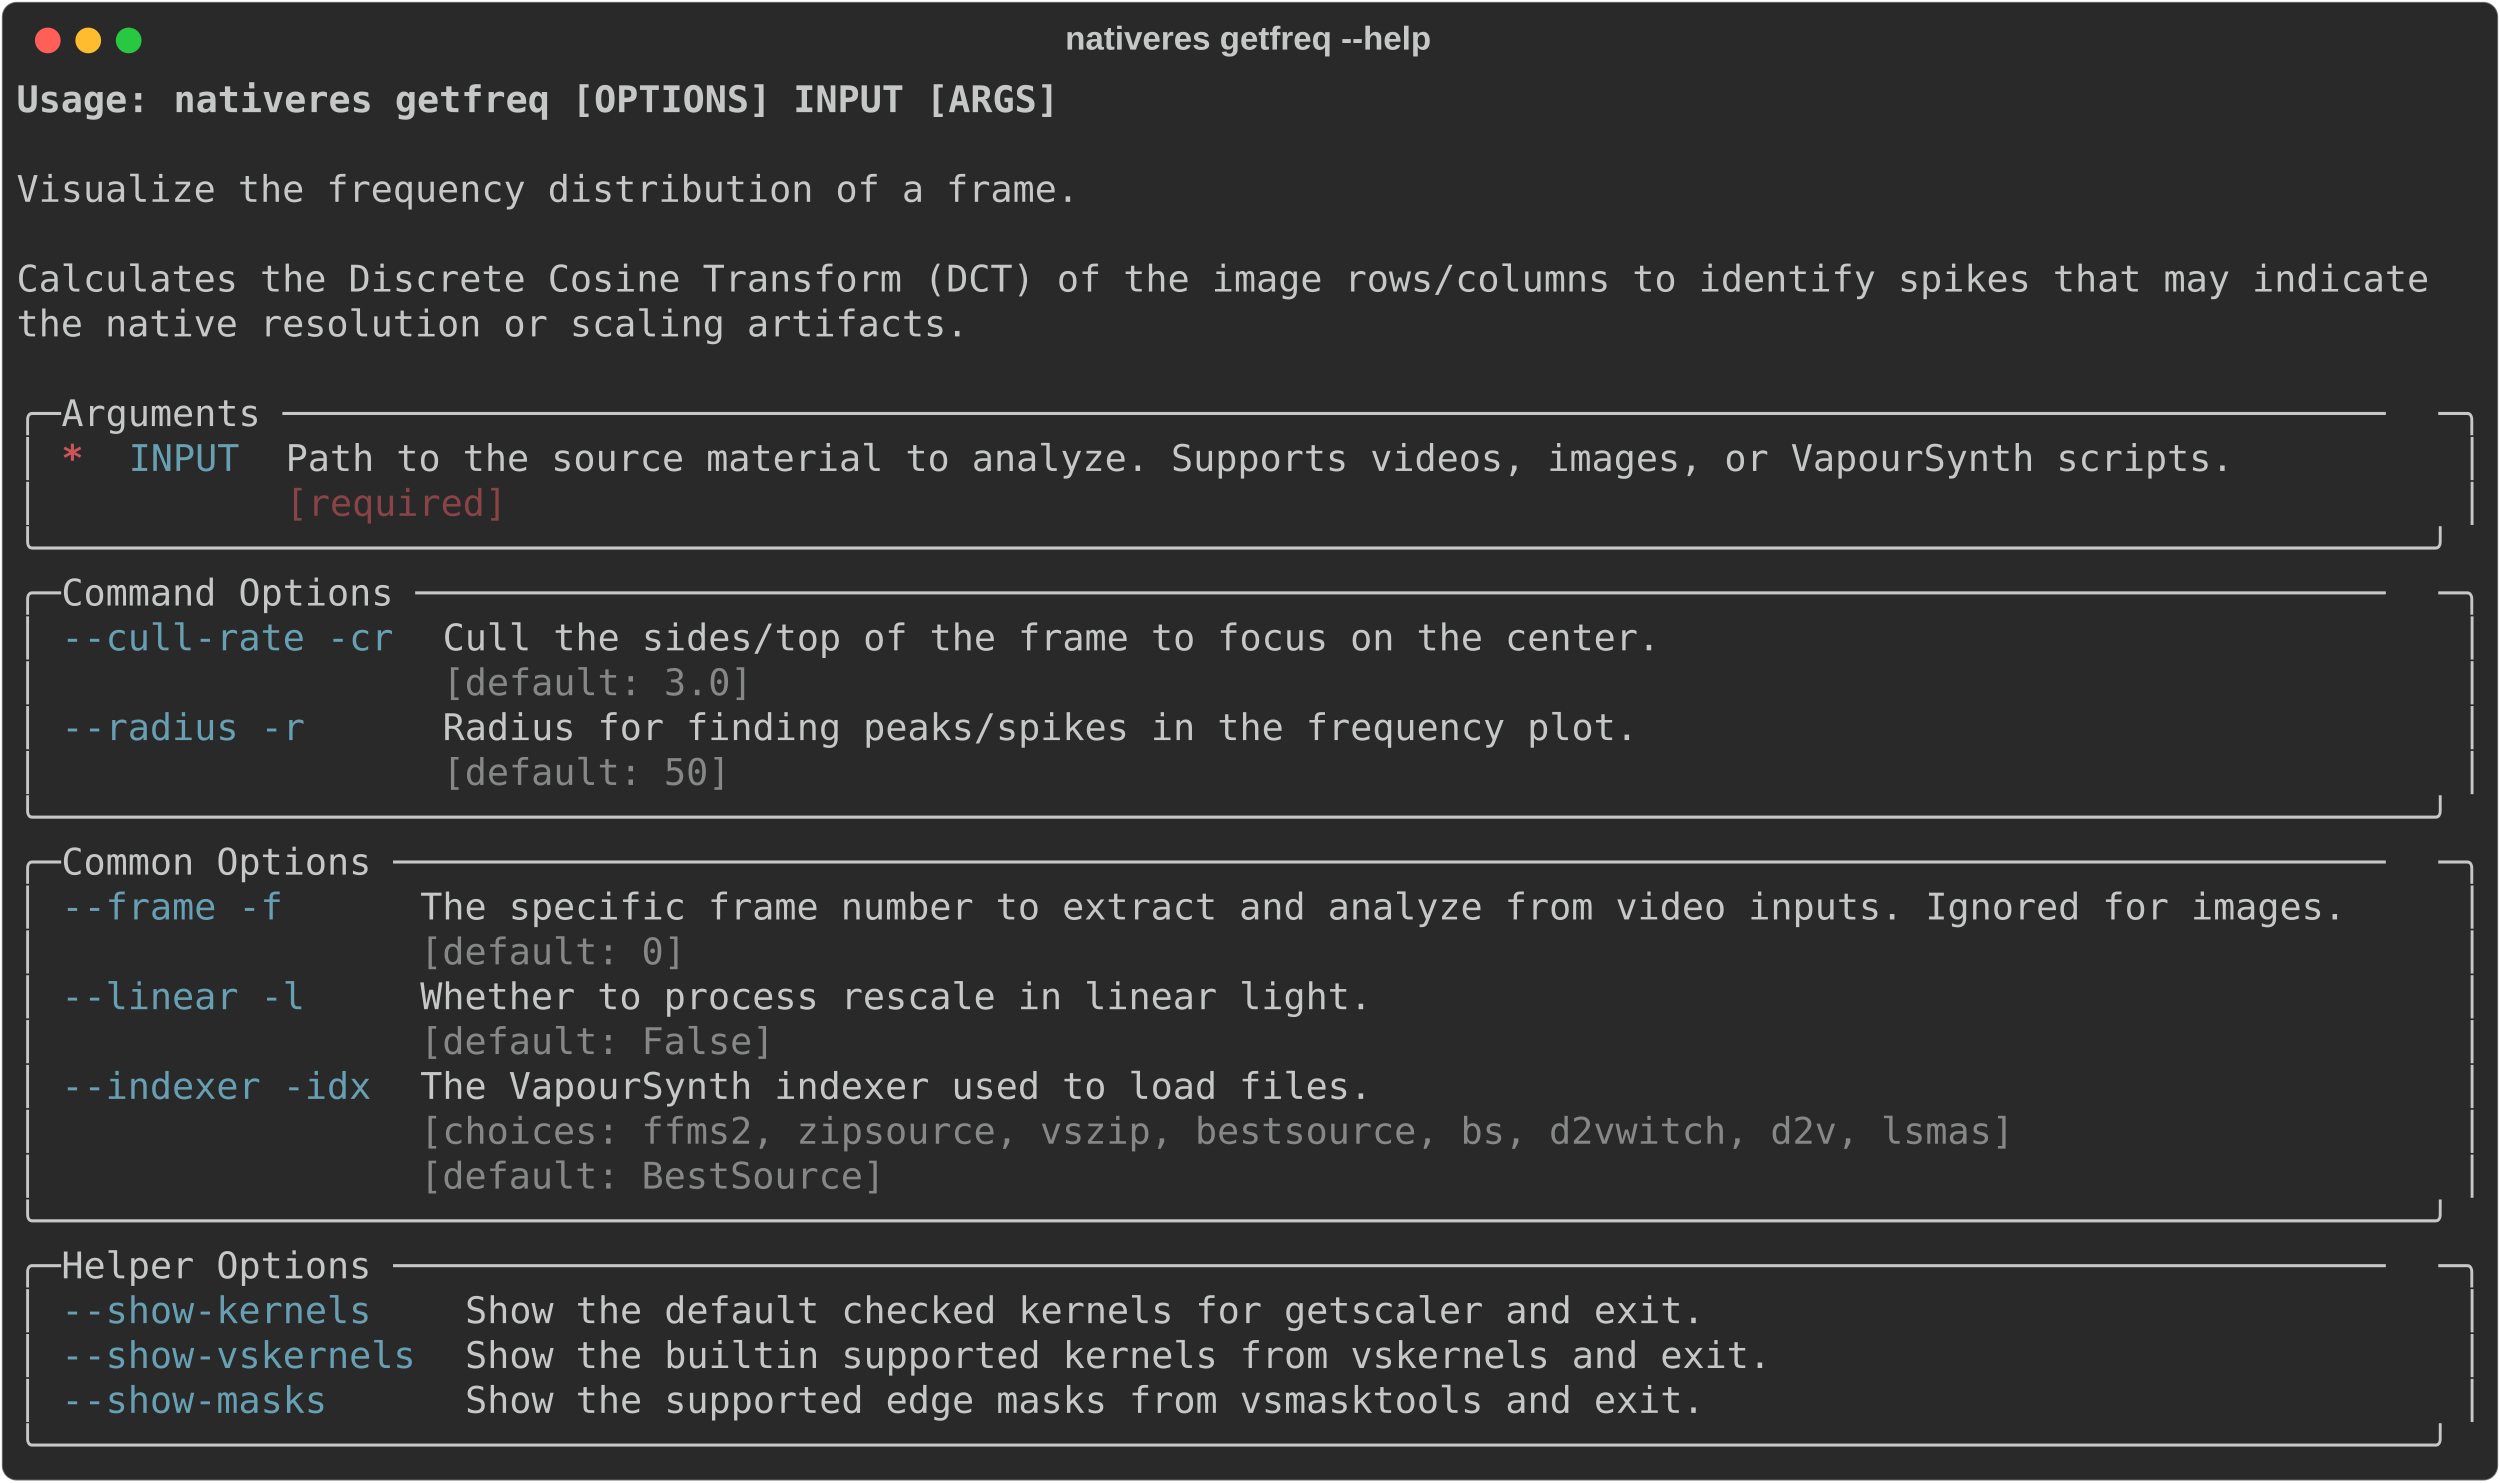
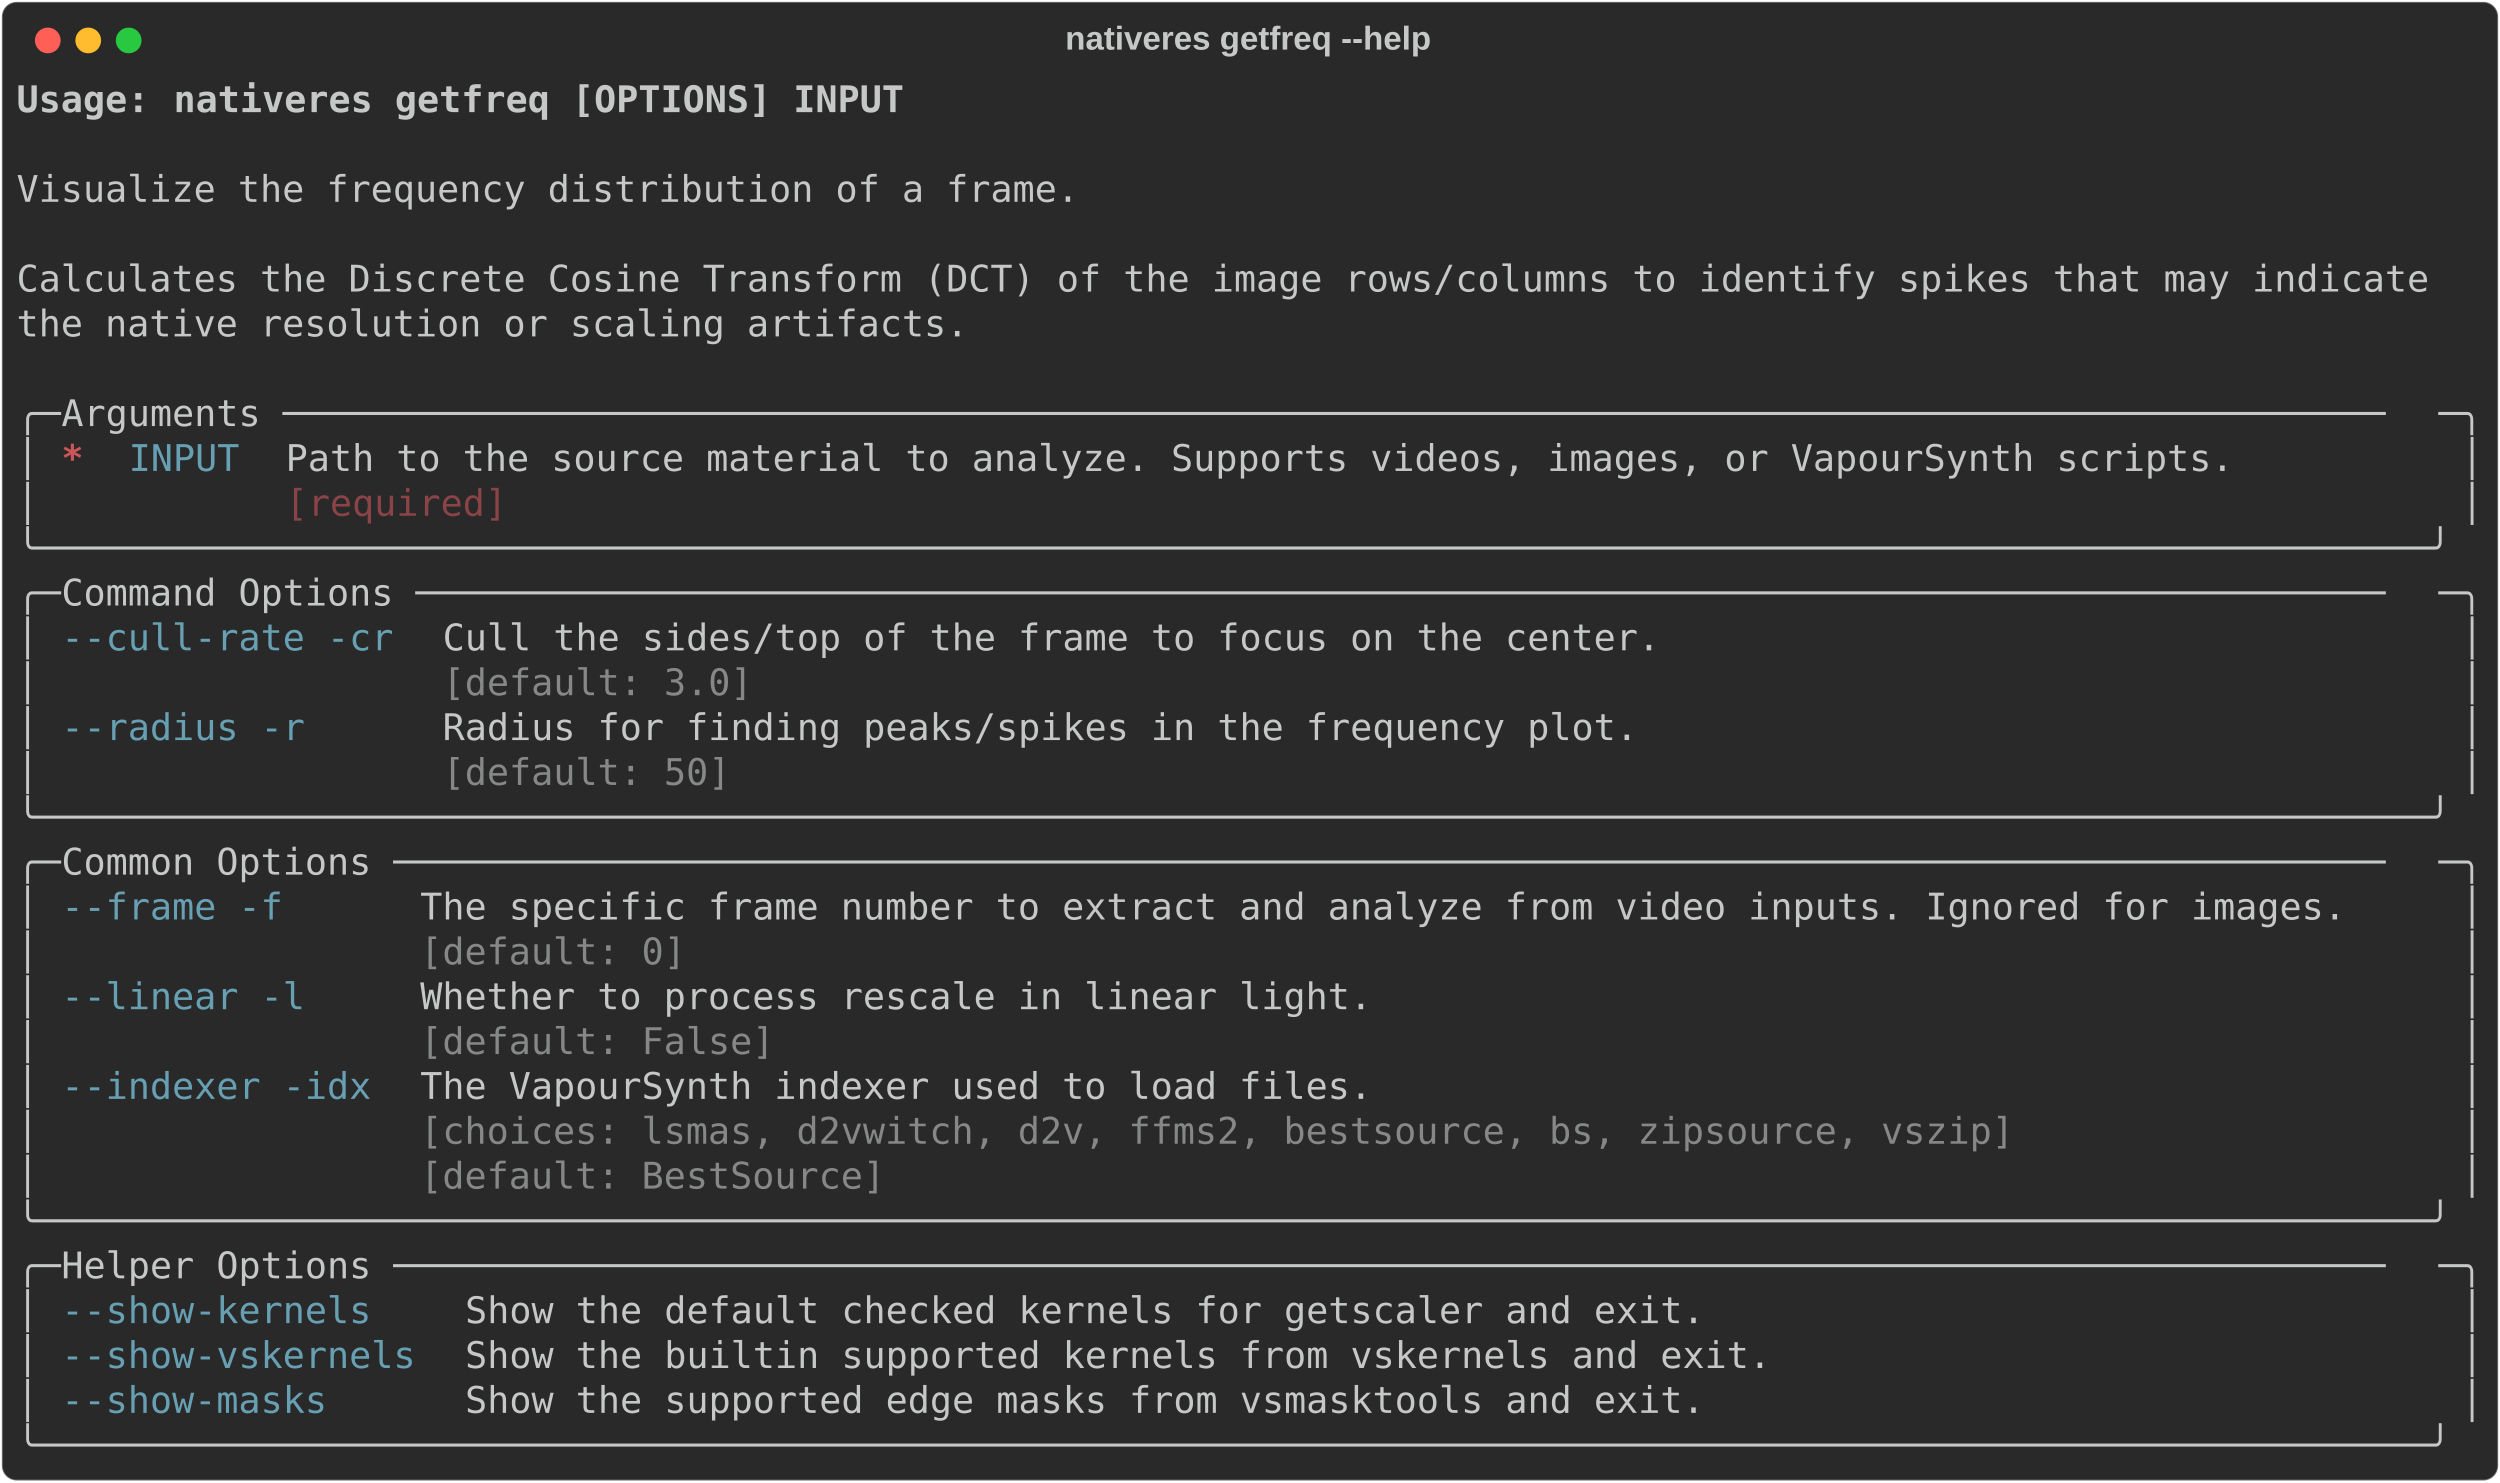
<svg xmlns="http://www.w3.org/2000/svg" class="rich-terminal" viewBox="0 0 1360 806.4">
  <style>
        @font-face {
            font-family: "Fira Code";
            src: local("FiraCode-Regular"),
                url("https://cdnjs.cloudflare.com/ajax/libs/firacode/6.2.0/woff2/FiraCode-Regular.woff2") format("woff2"),
                url("https://cdnjs.cloudflare.com/ajax/libs/firacode/6.2.0/woff/FiraCode-Regular.woff") format("woff");
            font-style: normal;
            font-weight: 400;
        }

        @font-face {
            font-family: "Fira Code";
            src: local("FiraCode-Bold"),
                url("https://cdnjs.cloudflare.com/ajax/libs/firacode/6.2.0/woff2/FiraCode-Bold.woff2") format("woff2"),
                url("https://cdnjs.cloudflare.com/ajax/libs/firacode/6.2.0/woff/FiraCode-Bold.woff") format("woff");
            font-style: bold;
            font-weight: 700;
        }

-         .terminal-2063212824-matrix {
+         .terminal-2526420755-matrix {
            font-family: Fira Code, monospace;
            font-size: 20px;
            line-height: 24.4px;
            font-variant-east-asian: full-width;
        }

-         .terminal-2063212824-title {
+         .terminal-2526420755-title {
            font-size: 18px;
            font-weight: bold;
            font-family: arial;
        }

-         .terminal-2063212824-r1 {
+         .terminal-2526420755-r1 {
            fill: #c5c8c6;
            font-weight: bold
        }

-         .terminal-2063212824-r2 {
+         .terminal-2526420755-r2 {
            fill: #c5c8c6
        }

-         .terminal-2063212824-r3 {
+         .terminal-2526420755-r3 {
            fill: #cc555a;
            font-weight: bold
        }

-         .terminal-2063212824-r4 {
+         .terminal-2526420755-r4 {
            fill: #68a0b3
        }

-         .terminal-2063212824-r5 {
+         .terminal-2526420755-r5 {
            fill: #8a4346
        }

-         .terminal-2063212824-r6 {
+         .terminal-2526420755-r6 {
            fill: #868887
        }
    </style>
  <defs>
-     <clipPath id="terminal-2063212824-clip-terminal">
+     <clipPath id="terminal-2526420755-clip-terminal">
      <rect x="0" y="0" width="1341.0" height="755.4" />
    </clipPath>
-     <clipPath id="terminal-2063212824-line-0">
+     <clipPath id="terminal-2526420755-line-0">
      <rect x="0" y="1.5" width="1342" height="24.65" />
    </clipPath>
-     <clipPath id="terminal-2063212824-line-1">
+     <clipPath id="terminal-2526420755-line-1">
      <rect x="0" y="25.9" width="1342" height="24.65" />
    </clipPath>
-     <clipPath id="terminal-2063212824-line-2">
+     <clipPath id="terminal-2526420755-line-2">
      <rect x="0" y="50.3" width="1342" height="24.65" />
    </clipPath>
-     <clipPath id="terminal-2063212824-line-3">
+     <clipPath id="terminal-2526420755-line-3">
      <rect x="0" y="74.7" width="1342" height="24.65" />
    </clipPath>
-     <clipPath id="terminal-2063212824-line-4">
+     <clipPath id="terminal-2526420755-line-4">
      <rect x="0" y="99.1" width="1342" height="24.65" />
    </clipPath>
-     <clipPath id="terminal-2063212824-line-5">
+     <clipPath id="terminal-2526420755-line-5">
      <rect x="0" y="123.5" width="1342" height="24.65" />
    </clipPath>
-     <clipPath id="terminal-2063212824-line-6">
+     <clipPath id="terminal-2526420755-line-6">
      <rect x="0" y="147.9" width="1342" height="24.65" />
    </clipPath>
-     <clipPath id="terminal-2063212824-line-7">
+     <clipPath id="terminal-2526420755-line-7">
      <rect x="0" y="172.3" width="1342" height="24.65" />
    </clipPath>
-     <clipPath id="terminal-2063212824-line-8">
+     <clipPath id="terminal-2526420755-line-8">
      <rect x="0" y="196.7" width="1342" height="24.65" />
    </clipPath>
-     <clipPath id="terminal-2063212824-line-9">
+     <clipPath id="terminal-2526420755-line-9">
      <rect x="0" y="221.1" width="1342" height="24.65" />
    </clipPath>
-     <clipPath id="terminal-2063212824-line-10">
+     <clipPath id="terminal-2526420755-line-10">
      <rect x="0" y="245.5" width="1342" height="24.65" />
    </clipPath>
-     <clipPath id="terminal-2063212824-line-11">
+     <clipPath id="terminal-2526420755-line-11">
      <rect x="0" y="269.9" width="1342" height="24.65" />
    </clipPath>
-     <clipPath id="terminal-2063212824-line-12">
+     <clipPath id="terminal-2526420755-line-12">
      <rect x="0" y="294.3" width="1342" height="24.65" />
    </clipPath>
-     <clipPath id="terminal-2063212824-line-13">
+     <clipPath id="terminal-2526420755-line-13">
      <rect x="0" y="318.7" width="1342" height="24.65" />
    </clipPath>
-     <clipPath id="terminal-2063212824-line-14">
+     <clipPath id="terminal-2526420755-line-14">
      <rect x="0" y="343.1" width="1342" height="24.65" />
    </clipPath>
-     <clipPath id="terminal-2063212824-line-15">
+     <clipPath id="terminal-2526420755-line-15">
      <rect x="0" y="367.5" width="1342" height="24.65" />
    </clipPath>
-     <clipPath id="terminal-2063212824-line-16">
+     <clipPath id="terminal-2526420755-line-16">
      <rect x="0" y="391.9" width="1342" height="24.65" />
    </clipPath>
-     <clipPath id="terminal-2063212824-line-17">
+     <clipPath id="terminal-2526420755-line-17">
      <rect x="0" y="416.3" width="1342" height="24.65" />
    </clipPath>
-     <clipPath id="terminal-2063212824-line-18">
+     <clipPath id="terminal-2526420755-line-18">
      <rect x="0" y="440.7" width="1342" height="24.65" />
    </clipPath>
-     <clipPath id="terminal-2063212824-line-19">
+     <clipPath id="terminal-2526420755-line-19">
      <rect x="0" y="465.1" width="1342" height="24.65" />
    </clipPath>
-     <clipPath id="terminal-2063212824-line-20">
+     <clipPath id="terminal-2526420755-line-20">
      <rect x="0" y="489.5" width="1342" height="24.65" />
    </clipPath>
-     <clipPath id="terminal-2063212824-line-21">
+     <clipPath id="terminal-2526420755-line-21">
      <rect x="0" y="513.9" width="1342" height="24.65" />
    </clipPath>
-     <clipPath id="terminal-2063212824-line-22">
+     <clipPath id="terminal-2526420755-line-22">
      <rect x="0" y="538.3" width="1342" height="24.65" />
    </clipPath>
-     <clipPath id="terminal-2063212824-line-23">
+     <clipPath id="terminal-2526420755-line-23">
      <rect x="0" y="562.7" width="1342" height="24.65" />
    </clipPath>
-     <clipPath id="terminal-2063212824-line-24">
+     <clipPath id="terminal-2526420755-line-24">
      <rect x="0" y="587.1" width="1342" height="24.65" />
    </clipPath>
-     <clipPath id="terminal-2063212824-line-25">
+     <clipPath id="terminal-2526420755-line-25">
      <rect x="0" y="611.5" width="1342" height="24.65" />
    </clipPath>
-     <clipPath id="terminal-2063212824-line-26">
+     <clipPath id="terminal-2526420755-line-26">
      <rect x="0" y="635.9" width="1342" height="24.65" />
    </clipPath>
-     <clipPath id="terminal-2063212824-line-27">
+     <clipPath id="terminal-2526420755-line-27">
      <rect x="0" y="660.3" width="1342" height="24.65" />
    </clipPath>
-     <clipPath id="terminal-2063212824-line-28">
+     <clipPath id="terminal-2526420755-line-28">
      <rect x="0" y="684.7" width="1342" height="24.65" />
    </clipPath>
-     <clipPath id="terminal-2063212824-line-29">
+     <clipPath id="terminal-2526420755-line-29">
      <rect x="0" y="709.1" width="1342" height="24.65" />
    </clipPath>
  </defs>
  <rect fill="#292929" stroke="rgba(255,255,255,0.35)" stroke-width="1" x="1" y="1" width="1358" height="804.4" rx="8" />
-   <text class="terminal-2063212824-title" fill="#c5c8c6" text-anchor="middle" x="679" y="27">nativeres getfreq --help</text>
+   <text class="terminal-2526420755-title" fill="#c5c8c6" text-anchor="middle" x="679" y="27">nativeres getfreq --help</text>
  <g transform="translate(26,22)">
    <circle cx="0" cy="0" r="7" fill="#ff5f57" />
    <circle cx="22" cy="0" r="7" fill="#febc2e" />
    <circle cx="44" cy="0" r="7" fill="#28c840" />
  </g>
-   <g transform="translate(9, 41)" clip-path="url(#terminal-2063212824-clip-terminal)">
-     <g class="terminal-2063212824-matrix">
-       <text class="terminal-2063212824-r1" x="0" y="20" textLength="85.4" clip-path="url(#terminal-2063212824-line-0)">Usage: </text>
-       <text class="terminal-2063212824-r1" x="85.4" y="20" textLength="488" clip-path="url(#terminal-2063212824-line-0)">nativeres getfreq [OPTIONS] INPUT [ARGS]</text>
-       <text class="terminal-2063212824-r2" x="1342" y="20" textLength="12.2" clip-path="url(#terminal-2063212824-line-0)">
-             </text>
-       <text class="terminal-2063212824-r2" x="1342" y="44.4" textLength="12.2" clip-path="url(#terminal-2063212824-line-1)">
-             </text>
-       <text class="terminal-2063212824-r2" x="0" y="68.8" textLength="1342" clip-path="url(#terminal-2063212824-line-2)">Visualize the frequency distribution of a frame.                                                              </text>
-       <text class="terminal-2063212824-r2" x="1342" y="68.8" textLength="12.2" clip-path="url(#terminal-2063212824-line-2)">
-             </text>
-       <text class="terminal-2063212824-r2" x="1342" y="93.2" textLength="12.2" clip-path="url(#terminal-2063212824-line-3)">
-             </text>
-       <text class="terminal-2063212824-r2" x="0" y="117.6" textLength="1342" clip-path="url(#terminal-2063212824-line-4)">Calculates the Discrete Cosine Transform (DCT) of the image rows/columns to identify spikes that may indicate </text>
-       <text class="terminal-2063212824-r2" x="1342" y="117.6" textLength="12.2" clip-path="url(#terminal-2063212824-line-4)">
-             </text>
-       <text class="terminal-2063212824-r2" x="0" y="142" textLength="524.6" clip-path="url(#terminal-2063212824-line-5)">the native resolution or scaling artifacts.</text>
-       <text class="terminal-2063212824-r2" x="1342" y="142" textLength="12.2" clip-path="url(#terminal-2063212824-line-5)">
-             </text>
-       <text class="terminal-2063212824-r2" x="1342" y="166.4" textLength="12.2" clip-path="url(#terminal-2063212824-line-6)">
-             </text>
-       <text class="terminal-2063212824-r2" x="0" y="190.8" textLength="24.4" clip-path="url(#terminal-2063212824-line-7)">╭─</text>
-       <text class="terminal-2063212824-r2" x="24.4" y="190.8" textLength="1293.2" clip-path="url(#terminal-2063212824-line-7)"> Arguments ───────────────────────────────────────────────────────────────────────────────────────────────</text>
-       <text class="terminal-2063212824-r2" x="1317.6" y="190.8" textLength="24.4" clip-path="url(#terminal-2063212824-line-7)">─╮</text>
-       <text class="terminal-2063212824-r2" x="1342" y="190.8" textLength="12.2" clip-path="url(#terminal-2063212824-line-7)">
-             </text>
-       <text class="terminal-2063212824-r2" x="0" y="215.2" textLength="12.2" clip-path="url(#terminal-2063212824-line-8)">│</text>
-       <text class="terminal-2063212824-r3" x="24.4" y="215.2" textLength="12.2" clip-path="url(#terminal-2063212824-line-8)">*</text>
-       <text class="terminal-2063212824-r4" x="61" y="215.2" textLength="61" clip-path="url(#terminal-2063212824-line-8)">INPUT</text>
-       <text class="terminal-2063212824-r2" x="146.4" y="215.2" textLength="1171.2" clip-path="url(#terminal-2063212824-line-8)">Path to the source material to analyze. Supports videos, images, or VapourSynth scripts.        </text>
-       <text class="terminal-2063212824-r2" x="1329.8" y="215.2" textLength="12.2" clip-path="url(#terminal-2063212824-line-8)">│</text>
-       <text class="terminal-2063212824-r2" x="1342" y="215.2" textLength="12.2" clip-path="url(#terminal-2063212824-line-8)">
-             </text>
-       <text class="terminal-2063212824-r2" x="0" y="239.6" textLength="12.2" clip-path="url(#terminal-2063212824-line-9)">│</text>
-       <text class="terminal-2063212824-r5" x="146.4" y="239.6" textLength="1171.2" clip-path="url(#terminal-2063212824-line-9)">[required]                                                                                      </text>
-       <text class="terminal-2063212824-r2" x="1329.8" y="239.6" textLength="12.2" clip-path="url(#terminal-2063212824-line-9)">│</text>
-       <text class="terminal-2063212824-r2" x="1342" y="239.6" textLength="12.2" clip-path="url(#terminal-2063212824-line-9)">
-             </text>
-       <text class="terminal-2063212824-r2" x="0" y="264" textLength="1342" clip-path="url(#terminal-2063212824-line-10)">╰────────────────────────────────────────────────────────────────────────────────────────────────────────────╯</text>
-       <text class="terminal-2063212824-r2" x="1342" y="264" textLength="12.2" clip-path="url(#terminal-2063212824-line-10)">
-             </text>
-       <text class="terminal-2063212824-r2" x="0" y="288.4" textLength="24.4" clip-path="url(#terminal-2063212824-line-11)">╭─</text>
-       <text class="terminal-2063212824-r2" x="24.4" y="288.4" textLength="1293.2" clip-path="url(#terminal-2063212824-line-11)"> Command Options ─────────────────────────────────────────────────────────────────────────────────────────</text>
-       <text class="terminal-2063212824-r2" x="1317.6" y="288.4" textLength="24.4" clip-path="url(#terminal-2063212824-line-11)">─╮</text>
-       <text class="terminal-2063212824-r2" x="1342" y="288.4" textLength="12.2" clip-path="url(#terminal-2063212824-line-11)">
-             </text>
-       <text class="terminal-2063212824-r2" x="0" y="312.8" textLength="12.2" clip-path="url(#terminal-2063212824-line-12)">│</text>
-       <text class="terminal-2063212824-r4" x="24.4" y="312.8" textLength="183" clip-path="url(#terminal-2063212824-line-12)">--cull-rate -cr</text>
-       <text class="terminal-2063212824-r2" x="231.8" y="312.8" textLength="1085.8" clip-path="url(#terminal-2063212824-line-12)">Cull the sides/top of the frame to focus on the center.                                  </text>
-       <text class="terminal-2063212824-r2" x="1329.8" y="312.8" textLength="12.2" clip-path="url(#terminal-2063212824-line-12)">│</text>
-       <text class="terminal-2063212824-r2" x="1342" y="312.8" textLength="12.2" clip-path="url(#terminal-2063212824-line-12)">
-             </text>
-       <text class="terminal-2063212824-r2" x="0" y="337.2" textLength="12.2" clip-path="url(#terminal-2063212824-line-13)">│</text>
-       <text class="terminal-2063212824-r6" x="231.8" y="337.2" textLength="1085.8" clip-path="url(#terminal-2063212824-line-13)">[default: 3.0]                                                                           </text>
-       <text class="terminal-2063212824-r2" x="1329.8" y="337.2" textLength="12.2" clip-path="url(#terminal-2063212824-line-13)">│</text>
-       <text class="terminal-2063212824-r2" x="1342" y="337.2" textLength="12.2" clip-path="url(#terminal-2063212824-line-13)">
-             </text>
-       <text class="terminal-2063212824-r2" x="0" y="361.6" textLength="12.2" clip-path="url(#terminal-2063212824-line-14)">│</text>
-       <text class="terminal-2063212824-r4" x="24.4" y="361.6" textLength="183" clip-path="url(#terminal-2063212824-line-14)">--radius -r    </text>
-       <text class="terminal-2063212824-r2" x="231.8" y="361.6" textLength="1085.8" clip-path="url(#terminal-2063212824-line-14)">Radius for finding peaks/spikes in the frequency plot.                                   </text>
-       <text class="terminal-2063212824-r2" x="1329.8" y="361.6" textLength="12.2" clip-path="url(#terminal-2063212824-line-14)">│</text>
-       <text class="terminal-2063212824-r2" x="1342" y="361.6" textLength="12.2" clip-path="url(#terminal-2063212824-line-14)">
-             </text>
-       <text class="terminal-2063212824-r2" x="0" y="386" textLength="12.2" clip-path="url(#terminal-2063212824-line-15)">│</text>
-       <text class="terminal-2063212824-r6" x="231.8" y="386" textLength="1085.8" clip-path="url(#terminal-2063212824-line-15)">[default: 50]                                                                            </text>
-       <text class="terminal-2063212824-r2" x="1329.8" y="386" textLength="12.2" clip-path="url(#terminal-2063212824-line-15)">│</text>
-       <text class="terminal-2063212824-r2" x="1342" y="386" textLength="12.2" clip-path="url(#terminal-2063212824-line-15)">
-             </text>
-       <text class="terminal-2063212824-r2" x="0" y="410.4" textLength="1342" clip-path="url(#terminal-2063212824-line-16)">╰────────────────────────────────────────────────────────────────────────────────────────────────────────────╯</text>
-       <text class="terminal-2063212824-r2" x="1342" y="410.4" textLength="12.2" clip-path="url(#terminal-2063212824-line-16)">
-             </text>
-       <text class="terminal-2063212824-r2" x="0" y="434.8" textLength="24.4" clip-path="url(#terminal-2063212824-line-17)">╭─</text>
-       <text class="terminal-2063212824-r2" x="24.4" y="434.8" textLength="1293.2" clip-path="url(#terminal-2063212824-line-17)"> Common Options ──────────────────────────────────────────────────────────────────────────────────────────</text>
-       <text class="terminal-2063212824-r2" x="1317.6" y="434.8" textLength="24.4" clip-path="url(#terminal-2063212824-line-17)">─╮</text>
-       <text class="terminal-2063212824-r2" x="1342" y="434.8" textLength="12.2" clip-path="url(#terminal-2063212824-line-17)">
-             </text>
-       <text class="terminal-2063212824-r2" x="0" y="459.2" textLength="12.2" clip-path="url(#terminal-2063212824-line-18)">│</text>
-       <text class="terminal-2063212824-r4" x="24.4" y="459.2" textLength="170.8" clip-path="url(#terminal-2063212824-line-18)">--frame -f    </text>
-       <text class="terminal-2063212824-r2" x="219.6" y="459.2" textLength="1098" clip-path="url(#terminal-2063212824-line-18)">The specific frame number to extract and analyze from video inputs. Ignored for images.   </text>
-       <text class="terminal-2063212824-r2" x="1329.8" y="459.2" textLength="12.2" clip-path="url(#terminal-2063212824-line-18)">│</text>
-       <text class="terminal-2063212824-r2" x="1342" y="459.2" textLength="12.2" clip-path="url(#terminal-2063212824-line-18)">
-             </text>
-       <text class="terminal-2063212824-r2" x="0" y="483.6" textLength="12.2" clip-path="url(#terminal-2063212824-line-19)">│</text>
-       <text class="terminal-2063212824-r6" x="219.6" y="483.6" textLength="1098" clip-path="url(#terminal-2063212824-line-19)">[default: 0]                                                                              </text>
-       <text class="terminal-2063212824-r2" x="1329.8" y="483.6" textLength="12.2" clip-path="url(#terminal-2063212824-line-19)">│</text>
-       <text class="terminal-2063212824-r2" x="1342" y="483.6" textLength="12.2" clip-path="url(#terminal-2063212824-line-19)">
-             </text>
-       <text class="terminal-2063212824-r2" x="0" y="508" textLength="12.2" clip-path="url(#terminal-2063212824-line-20)">│</text>
-       <text class="terminal-2063212824-r4" x="24.4" y="508" textLength="170.8" clip-path="url(#terminal-2063212824-line-20)">--linear -l   </text>
-       <text class="terminal-2063212824-r2" x="219.6" y="508" textLength="1098" clip-path="url(#terminal-2063212824-line-20)">Whether to process rescale in linear light.                                               </text>
-       <text class="terminal-2063212824-r2" x="1329.8" y="508" textLength="12.2" clip-path="url(#terminal-2063212824-line-20)">│</text>
-       <text class="terminal-2063212824-r2" x="1342" y="508" textLength="12.2" clip-path="url(#terminal-2063212824-line-20)">
-             </text>
-       <text class="terminal-2063212824-r2" x="0" y="532.4" textLength="12.2" clip-path="url(#terminal-2063212824-line-21)">│</text>
-       <text class="terminal-2063212824-r6" x="219.6" y="532.4" textLength="1098" clip-path="url(#terminal-2063212824-line-21)">[default: False]                                                                          </text>
-       <text class="terminal-2063212824-r2" x="1329.8" y="532.4" textLength="12.2" clip-path="url(#terminal-2063212824-line-21)">│</text>
-       <text class="terminal-2063212824-r2" x="1342" y="532.4" textLength="12.2" clip-path="url(#terminal-2063212824-line-21)">
-             </text>
-       <text class="terminal-2063212824-r2" x="0" y="556.8" textLength="12.2" clip-path="url(#terminal-2063212824-line-22)">│</text>
-       <text class="terminal-2063212824-r4" x="24.4" y="556.8" textLength="170.8" clip-path="url(#terminal-2063212824-line-22)">--indexer -idx</text>
-       <text class="terminal-2063212824-r2" x="219.6" y="556.8" textLength="1098" clip-path="url(#terminal-2063212824-line-22)">The VapourSynth indexer used to load files.                                               </text>
-       <text class="terminal-2063212824-r2" x="1329.8" y="556.8" textLength="12.2" clip-path="url(#terminal-2063212824-line-22)">│</text>
-       <text class="terminal-2063212824-r2" x="1342" y="556.8" textLength="12.2" clip-path="url(#terminal-2063212824-line-22)">
-             </text>
-       <text class="terminal-2063212824-r2" x="0" y="581.2" textLength="12.2" clip-path="url(#terminal-2063212824-line-23)">│</text>
-       <text class="terminal-2063212824-r6" x="219.6" y="581.2" textLength="1098" clip-path="url(#terminal-2063212824-line-23)">[choices: ffms2, zipsource, vszip, bestsource, bs, d2vwitch, d2v, lsmas]                  </text>
-       <text class="terminal-2063212824-r2" x="1329.8" y="581.2" textLength="12.2" clip-path="url(#terminal-2063212824-line-23)">│</text>
-       <text class="terminal-2063212824-r2" x="1342" y="581.2" textLength="12.2" clip-path="url(#terminal-2063212824-line-23)">
-             </text>
-       <text class="terminal-2063212824-r2" x="0" y="605.6" textLength="12.2" clip-path="url(#terminal-2063212824-line-24)">│</text>
-       <text class="terminal-2063212824-r6" x="219.6" y="605.6" textLength="1098" clip-path="url(#terminal-2063212824-line-24)">[default: BestSource]                                                                     </text>
-       <text class="terminal-2063212824-r2" x="1329.8" y="605.6" textLength="12.2" clip-path="url(#terminal-2063212824-line-24)">│</text>
-       <text class="terminal-2063212824-r2" x="1342" y="605.6" textLength="12.2" clip-path="url(#terminal-2063212824-line-24)">
-             </text>
-       <text class="terminal-2063212824-r2" x="0" y="630" textLength="1342" clip-path="url(#terminal-2063212824-line-25)">╰────────────────────────────────────────────────────────────────────────────────────────────────────────────╯</text>
-       <text class="terminal-2063212824-r2" x="1342" y="630" textLength="12.2" clip-path="url(#terminal-2063212824-line-25)">
-             </text>
-       <text class="terminal-2063212824-r2" x="0" y="654.4" textLength="24.4" clip-path="url(#terminal-2063212824-line-26)">╭─</text>
-       <text class="terminal-2063212824-r2" x="24.4" y="654.4" textLength="1293.2" clip-path="url(#terminal-2063212824-line-26)"> Helper Options ──────────────────────────────────────────────────────────────────────────────────────────</text>
-       <text class="terminal-2063212824-r2" x="1317.6" y="654.4" textLength="24.4" clip-path="url(#terminal-2063212824-line-26)">─╮</text>
-       <text class="terminal-2063212824-r2" x="1342" y="654.4" textLength="12.2" clip-path="url(#terminal-2063212824-line-26)">
-             </text>
-       <text class="terminal-2063212824-r2" x="0" y="678.8" textLength="12.2" clip-path="url(#terminal-2063212824-line-27)">│</text>
-       <text class="terminal-2063212824-r4" x="24.4" y="678.8" textLength="195.2" clip-path="url(#terminal-2063212824-line-27)">--show-kernels  </text>
-       <text class="terminal-2063212824-r2" x="244" y="678.8" textLength="1073.6" clip-path="url(#terminal-2063212824-line-27)">Show the default checked kernels for getscaler and exit.                                </text>
-       <text class="terminal-2063212824-r2" x="1329.8" y="678.8" textLength="12.2" clip-path="url(#terminal-2063212824-line-27)">│</text>
-       <text class="terminal-2063212824-r2" x="1342" y="678.8" textLength="12.2" clip-path="url(#terminal-2063212824-line-27)">
-             </text>
-       <text class="terminal-2063212824-r2" x="0" y="703.2" textLength="12.2" clip-path="url(#terminal-2063212824-line-28)">│</text>
-       <text class="terminal-2063212824-r4" x="24.4" y="703.2" textLength="195.2" clip-path="url(#terminal-2063212824-line-28)">--show-vskernels</text>
-       <text class="terminal-2063212824-r2" x="244" y="703.2" textLength="1073.6" clip-path="url(#terminal-2063212824-line-28)">Show the builtin supported kernels from vskernels and exit.                             </text>
-       <text class="terminal-2063212824-r2" x="1329.8" y="703.2" textLength="12.2" clip-path="url(#terminal-2063212824-line-28)">│</text>
-       <text class="terminal-2063212824-r2" x="1342" y="703.2" textLength="12.2" clip-path="url(#terminal-2063212824-line-28)">
-             </text>
-       <text class="terminal-2063212824-r2" x="0" y="727.6" textLength="12.2" clip-path="url(#terminal-2063212824-line-29)">│</text>
-       <text class="terminal-2063212824-r4" x="24.4" y="727.6" textLength="195.2" clip-path="url(#terminal-2063212824-line-29)">--show-masks    </text>
-       <text class="terminal-2063212824-r2" x="244" y="727.6" textLength="1073.6" clip-path="url(#terminal-2063212824-line-29)">Show the supported edge masks from vsmasktools and exit.                                </text>
-       <text class="terminal-2063212824-r2" x="1329.8" y="727.6" textLength="12.2" clip-path="url(#terminal-2063212824-line-29)">│</text>
-       <text class="terminal-2063212824-r2" x="1342" y="727.6" textLength="12.2" clip-path="url(#terminal-2063212824-line-29)">
-             </text>
-       <text class="terminal-2063212824-r2" x="0" y="752" textLength="1342" clip-path="url(#terminal-2063212824-line-30)">╰────────────────────────────────────────────────────────────────────────────────────────────────────────────╯</text>
-       <text class="terminal-2063212824-r2" x="1342" y="752" textLength="12.2" clip-path="url(#terminal-2063212824-line-30)">
+   <g transform="translate(9, 41)" clip-path="url(#terminal-2526420755-clip-terminal)">
+     <g class="terminal-2526420755-matrix">
+       <text class="terminal-2526420755-r1" x="0" y="20" textLength="85.4" clip-path="url(#terminal-2526420755-line-0)">Usage: </text>
+       <text class="terminal-2526420755-r1" x="85.4" y="20" textLength="402.6" clip-path="url(#terminal-2526420755-line-0)">nativeres getfreq [OPTIONS] INPUT</text>
+       <text class="terminal-2526420755-r2" x="1342" y="20" textLength="12.2" clip-path="url(#terminal-2526420755-line-0)">
+             </text>
+       <text class="terminal-2526420755-r2" x="1342" y="44.4" textLength="12.2" clip-path="url(#terminal-2526420755-line-1)">
+             </text>
+       <text class="terminal-2526420755-r2" x="0" y="68.8" textLength="1342" clip-path="url(#terminal-2526420755-line-2)">Visualize the frequency distribution of a frame.                                                              </text>
+       <text class="terminal-2526420755-r2" x="1342" y="68.8" textLength="12.2" clip-path="url(#terminal-2526420755-line-2)">
+             </text>
+       <text class="terminal-2526420755-r2" x="1342" y="93.2" textLength="12.2" clip-path="url(#terminal-2526420755-line-3)">
+             </text>
+       <text class="terminal-2526420755-r2" x="0" y="117.6" textLength="1342" clip-path="url(#terminal-2526420755-line-4)">Calculates the Discrete Cosine Transform (DCT) of the image rows/columns to identify spikes that may indicate </text>
+       <text class="terminal-2526420755-r2" x="1342" y="117.6" textLength="12.2" clip-path="url(#terminal-2526420755-line-4)">
+             </text>
+       <text class="terminal-2526420755-r2" x="0" y="142" textLength="524.6" clip-path="url(#terminal-2526420755-line-5)">the native resolution or scaling artifacts.</text>
+       <text class="terminal-2526420755-r2" x="1342" y="142" textLength="12.2" clip-path="url(#terminal-2526420755-line-5)">
+             </text>
+       <text class="terminal-2526420755-r2" x="1342" y="166.4" textLength="12.2" clip-path="url(#terminal-2526420755-line-6)">
+             </text>
+       <text class="terminal-2526420755-r2" x="0" y="190.8" textLength="24.4" clip-path="url(#terminal-2526420755-line-7)">╭─</text>
+       <text class="terminal-2526420755-r2" x="24.4" y="190.8" textLength="1293.2" clip-path="url(#terminal-2526420755-line-7)"> Arguments ───────────────────────────────────────────────────────────────────────────────────────────────</text>
+       <text class="terminal-2526420755-r2" x="1317.6" y="190.8" textLength="24.4" clip-path="url(#terminal-2526420755-line-7)">─╮</text>
+       <text class="terminal-2526420755-r2" x="1342" y="190.8" textLength="12.2" clip-path="url(#terminal-2526420755-line-7)">
+             </text>
+       <text class="terminal-2526420755-r2" x="0" y="215.2" textLength="12.2" clip-path="url(#terminal-2526420755-line-8)">│</text>
+       <text class="terminal-2526420755-r3" x="24.4" y="215.2" textLength="12.2" clip-path="url(#terminal-2526420755-line-8)">*</text>
+       <text class="terminal-2526420755-r4" x="61" y="215.2" textLength="61" clip-path="url(#terminal-2526420755-line-8)">INPUT</text>
+       <text class="terminal-2526420755-r2" x="146.4" y="215.2" textLength="1171.2" clip-path="url(#terminal-2526420755-line-8)">Path to the source material to analyze. Supports videos, images, or VapourSynth scripts.        </text>
+       <text class="terminal-2526420755-r2" x="1329.8" y="215.2" textLength="12.2" clip-path="url(#terminal-2526420755-line-8)">│</text>
+       <text class="terminal-2526420755-r2" x="1342" y="215.2" textLength="12.2" clip-path="url(#terminal-2526420755-line-8)">
+             </text>
+       <text class="terminal-2526420755-r2" x="0" y="239.6" textLength="12.2" clip-path="url(#terminal-2526420755-line-9)">│</text>
+       <text class="terminal-2526420755-r5" x="146.4" y="239.6" textLength="1171.2" clip-path="url(#terminal-2526420755-line-9)">[required]                                                                                      </text>
+       <text class="terminal-2526420755-r2" x="1329.8" y="239.6" textLength="12.2" clip-path="url(#terminal-2526420755-line-9)">│</text>
+       <text class="terminal-2526420755-r2" x="1342" y="239.6" textLength="12.2" clip-path="url(#terminal-2526420755-line-9)">
+             </text>
+       <text class="terminal-2526420755-r2" x="0" y="264" textLength="1342" clip-path="url(#terminal-2526420755-line-10)">╰────────────────────────────────────────────────────────────────────────────────────────────────────────────╯</text>
+       <text class="terminal-2526420755-r2" x="1342" y="264" textLength="12.2" clip-path="url(#terminal-2526420755-line-10)">
+             </text>
+       <text class="terminal-2526420755-r2" x="0" y="288.4" textLength="24.4" clip-path="url(#terminal-2526420755-line-11)">╭─</text>
+       <text class="terminal-2526420755-r2" x="24.4" y="288.4" textLength="1293.2" clip-path="url(#terminal-2526420755-line-11)"> Command Options ─────────────────────────────────────────────────────────────────────────────────────────</text>
+       <text class="terminal-2526420755-r2" x="1317.6" y="288.4" textLength="24.4" clip-path="url(#terminal-2526420755-line-11)">─╮</text>
+       <text class="terminal-2526420755-r2" x="1342" y="288.4" textLength="12.2" clip-path="url(#terminal-2526420755-line-11)">
+             </text>
+       <text class="terminal-2526420755-r2" x="0" y="312.8" textLength="12.2" clip-path="url(#terminal-2526420755-line-12)">│</text>
+       <text class="terminal-2526420755-r4" x="24.4" y="312.8" textLength="183" clip-path="url(#terminal-2526420755-line-12)">--cull-rate -cr</text>
+       <text class="terminal-2526420755-r2" x="231.8" y="312.8" textLength="1085.8" clip-path="url(#terminal-2526420755-line-12)">Cull the sides/top of the frame to focus on the center.                                  </text>
+       <text class="terminal-2526420755-r2" x="1329.8" y="312.8" textLength="12.2" clip-path="url(#terminal-2526420755-line-12)">│</text>
+       <text class="terminal-2526420755-r2" x="1342" y="312.8" textLength="12.2" clip-path="url(#terminal-2526420755-line-12)">
+             </text>
+       <text class="terminal-2526420755-r2" x="0" y="337.2" textLength="12.2" clip-path="url(#terminal-2526420755-line-13)">│</text>
+       <text class="terminal-2526420755-r6" x="231.8" y="337.2" textLength="1085.8" clip-path="url(#terminal-2526420755-line-13)">[default: 3.0]                                                                           </text>
+       <text class="terminal-2526420755-r2" x="1329.8" y="337.2" textLength="12.2" clip-path="url(#terminal-2526420755-line-13)">│</text>
+       <text class="terminal-2526420755-r2" x="1342" y="337.2" textLength="12.2" clip-path="url(#terminal-2526420755-line-13)">
+             </text>
+       <text class="terminal-2526420755-r2" x="0" y="361.6" textLength="12.2" clip-path="url(#terminal-2526420755-line-14)">│</text>
+       <text class="terminal-2526420755-r4" x="24.4" y="361.6" textLength="183" clip-path="url(#terminal-2526420755-line-14)">--radius -r    </text>
+       <text class="terminal-2526420755-r2" x="231.8" y="361.6" textLength="1085.8" clip-path="url(#terminal-2526420755-line-14)">Radius for finding peaks/spikes in the frequency plot.                                   </text>
+       <text class="terminal-2526420755-r2" x="1329.8" y="361.6" textLength="12.2" clip-path="url(#terminal-2526420755-line-14)">│</text>
+       <text class="terminal-2526420755-r2" x="1342" y="361.6" textLength="12.2" clip-path="url(#terminal-2526420755-line-14)">
+             </text>
+       <text class="terminal-2526420755-r2" x="0" y="386" textLength="12.2" clip-path="url(#terminal-2526420755-line-15)">│</text>
+       <text class="terminal-2526420755-r6" x="231.8" y="386" textLength="1085.8" clip-path="url(#terminal-2526420755-line-15)">[default: 50]                                                                            </text>
+       <text class="terminal-2526420755-r2" x="1329.8" y="386" textLength="12.2" clip-path="url(#terminal-2526420755-line-15)">│</text>
+       <text class="terminal-2526420755-r2" x="1342" y="386" textLength="12.2" clip-path="url(#terminal-2526420755-line-15)">
+             </text>
+       <text class="terminal-2526420755-r2" x="0" y="410.4" textLength="1342" clip-path="url(#terminal-2526420755-line-16)">╰────────────────────────────────────────────────────────────────────────────────────────────────────────────╯</text>
+       <text class="terminal-2526420755-r2" x="1342" y="410.4" textLength="12.2" clip-path="url(#terminal-2526420755-line-16)">
+             </text>
+       <text class="terminal-2526420755-r2" x="0" y="434.8" textLength="24.4" clip-path="url(#terminal-2526420755-line-17)">╭─</text>
+       <text class="terminal-2526420755-r2" x="24.4" y="434.8" textLength="1293.2" clip-path="url(#terminal-2526420755-line-17)"> Common Options ──────────────────────────────────────────────────────────────────────────────────────────</text>
+       <text class="terminal-2526420755-r2" x="1317.6" y="434.8" textLength="24.4" clip-path="url(#terminal-2526420755-line-17)">─╮</text>
+       <text class="terminal-2526420755-r2" x="1342" y="434.8" textLength="12.2" clip-path="url(#terminal-2526420755-line-17)">
+             </text>
+       <text class="terminal-2526420755-r2" x="0" y="459.2" textLength="12.2" clip-path="url(#terminal-2526420755-line-18)">│</text>
+       <text class="terminal-2526420755-r4" x="24.4" y="459.2" textLength="170.8" clip-path="url(#terminal-2526420755-line-18)">--frame -f    </text>
+       <text class="terminal-2526420755-r2" x="219.6" y="459.2" textLength="1098" clip-path="url(#terminal-2526420755-line-18)">The specific frame number to extract and analyze from video inputs. Ignored for images.   </text>
+       <text class="terminal-2526420755-r2" x="1329.8" y="459.2" textLength="12.2" clip-path="url(#terminal-2526420755-line-18)">│</text>
+       <text class="terminal-2526420755-r2" x="1342" y="459.2" textLength="12.2" clip-path="url(#terminal-2526420755-line-18)">
+             </text>
+       <text class="terminal-2526420755-r2" x="0" y="483.6" textLength="12.2" clip-path="url(#terminal-2526420755-line-19)">│</text>
+       <text class="terminal-2526420755-r6" x="219.6" y="483.6" textLength="1098" clip-path="url(#terminal-2526420755-line-19)">[default: 0]                                                                              </text>
+       <text class="terminal-2526420755-r2" x="1329.8" y="483.6" textLength="12.2" clip-path="url(#terminal-2526420755-line-19)">│</text>
+       <text class="terminal-2526420755-r2" x="1342" y="483.6" textLength="12.2" clip-path="url(#terminal-2526420755-line-19)">
+             </text>
+       <text class="terminal-2526420755-r2" x="0" y="508" textLength="12.2" clip-path="url(#terminal-2526420755-line-20)">│</text>
+       <text class="terminal-2526420755-r4" x="24.4" y="508" textLength="170.8" clip-path="url(#terminal-2526420755-line-20)">--linear -l   </text>
+       <text class="terminal-2526420755-r2" x="219.6" y="508" textLength="1098" clip-path="url(#terminal-2526420755-line-20)">Whether to process rescale in linear light.                                               </text>
+       <text class="terminal-2526420755-r2" x="1329.8" y="508" textLength="12.2" clip-path="url(#terminal-2526420755-line-20)">│</text>
+       <text class="terminal-2526420755-r2" x="1342" y="508" textLength="12.2" clip-path="url(#terminal-2526420755-line-20)">
+             </text>
+       <text class="terminal-2526420755-r2" x="0" y="532.4" textLength="12.2" clip-path="url(#terminal-2526420755-line-21)">│</text>
+       <text class="terminal-2526420755-r6" x="219.6" y="532.4" textLength="1098" clip-path="url(#terminal-2526420755-line-21)">[default: False]                                                                          </text>
+       <text class="terminal-2526420755-r2" x="1329.8" y="532.4" textLength="12.2" clip-path="url(#terminal-2526420755-line-21)">│</text>
+       <text class="terminal-2526420755-r2" x="1342" y="532.4" textLength="12.2" clip-path="url(#terminal-2526420755-line-21)">
+             </text>
+       <text class="terminal-2526420755-r2" x="0" y="556.8" textLength="12.2" clip-path="url(#terminal-2526420755-line-22)">│</text>
+       <text class="terminal-2526420755-r4" x="24.4" y="556.8" textLength="170.8" clip-path="url(#terminal-2526420755-line-22)">--indexer -idx</text>
+       <text class="terminal-2526420755-r2" x="219.6" y="556.8" textLength="1098" clip-path="url(#terminal-2526420755-line-22)">The VapourSynth indexer used to load files.                                               </text>
+       <text class="terminal-2526420755-r2" x="1329.8" y="556.8" textLength="12.2" clip-path="url(#terminal-2526420755-line-22)">│</text>
+       <text class="terminal-2526420755-r2" x="1342" y="556.8" textLength="12.2" clip-path="url(#terminal-2526420755-line-22)">
+             </text>
+       <text class="terminal-2526420755-r2" x="0" y="581.2" textLength="12.2" clip-path="url(#terminal-2526420755-line-23)">│</text>
+       <text class="terminal-2526420755-r6" x="219.6" y="581.2" textLength="1098" clip-path="url(#terminal-2526420755-line-23)">[choices: lsmas, d2vwitch, d2v, ffms2, bestsource, bs, zipsource, vszip]                  </text>
+       <text class="terminal-2526420755-r2" x="1329.8" y="581.2" textLength="12.2" clip-path="url(#terminal-2526420755-line-23)">│</text>
+       <text class="terminal-2526420755-r2" x="1342" y="581.2" textLength="12.2" clip-path="url(#terminal-2526420755-line-23)">
+             </text>
+       <text class="terminal-2526420755-r2" x="0" y="605.6" textLength="12.2" clip-path="url(#terminal-2526420755-line-24)">│</text>
+       <text class="terminal-2526420755-r6" x="219.6" y="605.6" textLength="1098" clip-path="url(#terminal-2526420755-line-24)">[default: BestSource]                                                                     </text>
+       <text class="terminal-2526420755-r2" x="1329.8" y="605.6" textLength="12.2" clip-path="url(#terminal-2526420755-line-24)">│</text>
+       <text class="terminal-2526420755-r2" x="1342" y="605.6" textLength="12.2" clip-path="url(#terminal-2526420755-line-24)">
+             </text>
+       <text class="terminal-2526420755-r2" x="0" y="630" textLength="1342" clip-path="url(#terminal-2526420755-line-25)">╰────────────────────────────────────────────────────────────────────────────────────────────────────────────╯</text>
+       <text class="terminal-2526420755-r2" x="1342" y="630" textLength="12.2" clip-path="url(#terminal-2526420755-line-25)">
+             </text>
+       <text class="terminal-2526420755-r2" x="0" y="654.4" textLength="24.4" clip-path="url(#terminal-2526420755-line-26)">╭─</text>
+       <text class="terminal-2526420755-r2" x="24.4" y="654.4" textLength="1293.2" clip-path="url(#terminal-2526420755-line-26)"> Helper Options ──────────────────────────────────────────────────────────────────────────────────────────</text>
+       <text class="terminal-2526420755-r2" x="1317.6" y="654.4" textLength="24.4" clip-path="url(#terminal-2526420755-line-26)">─╮</text>
+       <text class="terminal-2526420755-r2" x="1342" y="654.4" textLength="12.2" clip-path="url(#terminal-2526420755-line-26)">
+             </text>
+       <text class="terminal-2526420755-r2" x="0" y="678.8" textLength="12.2" clip-path="url(#terminal-2526420755-line-27)">│</text>
+       <text class="terminal-2526420755-r4" x="24.4" y="678.8" textLength="195.2" clip-path="url(#terminal-2526420755-line-27)">--show-kernels  </text>
+       <text class="terminal-2526420755-r2" x="244" y="678.8" textLength="1073.6" clip-path="url(#terminal-2526420755-line-27)">Show the default checked kernels for getscaler and exit.                                </text>
+       <text class="terminal-2526420755-r2" x="1329.8" y="678.8" textLength="12.2" clip-path="url(#terminal-2526420755-line-27)">│</text>
+       <text class="terminal-2526420755-r2" x="1342" y="678.8" textLength="12.2" clip-path="url(#terminal-2526420755-line-27)">
+             </text>
+       <text class="terminal-2526420755-r2" x="0" y="703.2" textLength="12.2" clip-path="url(#terminal-2526420755-line-28)">│</text>
+       <text class="terminal-2526420755-r4" x="24.4" y="703.2" textLength="195.2" clip-path="url(#terminal-2526420755-line-28)">--show-vskernels</text>
+       <text class="terminal-2526420755-r2" x="244" y="703.2" textLength="1073.6" clip-path="url(#terminal-2526420755-line-28)">Show the builtin supported kernels from vskernels and exit.                             </text>
+       <text class="terminal-2526420755-r2" x="1329.8" y="703.2" textLength="12.2" clip-path="url(#terminal-2526420755-line-28)">│</text>
+       <text class="terminal-2526420755-r2" x="1342" y="703.2" textLength="12.2" clip-path="url(#terminal-2526420755-line-28)">
+             </text>
+       <text class="terminal-2526420755-r2" x="0" y="727.6" textLength="12.2" clip-path="url(#terminal-2526420755-line-29)">│</text>
+       <text class="terminal-2526420755-r4" x="24.4" y="727.6" textLength="195.2" clip-path="url(#terminal-2526420755-line-29)">--show-masks    </text>
+       <text class="terminal-2526420755-r2" x="244" y="727.6" textLength="1073.6" clip-path="url(#terminal-2526420755-line-29)">Show the supported edge masks from vsmasktools and exit.                                </text>
+       <text class="terminal-2526420755-r2" x="1329.8" y="727.6" textLength="12.2" clip-path="url(#terminal-2526420755-line-29)">│</text>
+       <text class="terminal-2526420755-r2" x="1342" y="727.6" textLength="12.2" clip-path="url(#terminal-2526420755-line-29)">
+             </text>
+       <text class="terminal-2526420755-r2" x="0" y="752" textLength="1342" clip-path="url(#terminal-2526420755-line-30)">╰────────────────────────────────────────────────────────────────────────────────────────────────────────────╯</text>
+       <text class="terminal-2526420755-r2" x="1342" y="752" textLength="12.2" clip-path="url(#terminal-2526420755-line-30)">
            </text>
    </g>
  </g>
</svg>
